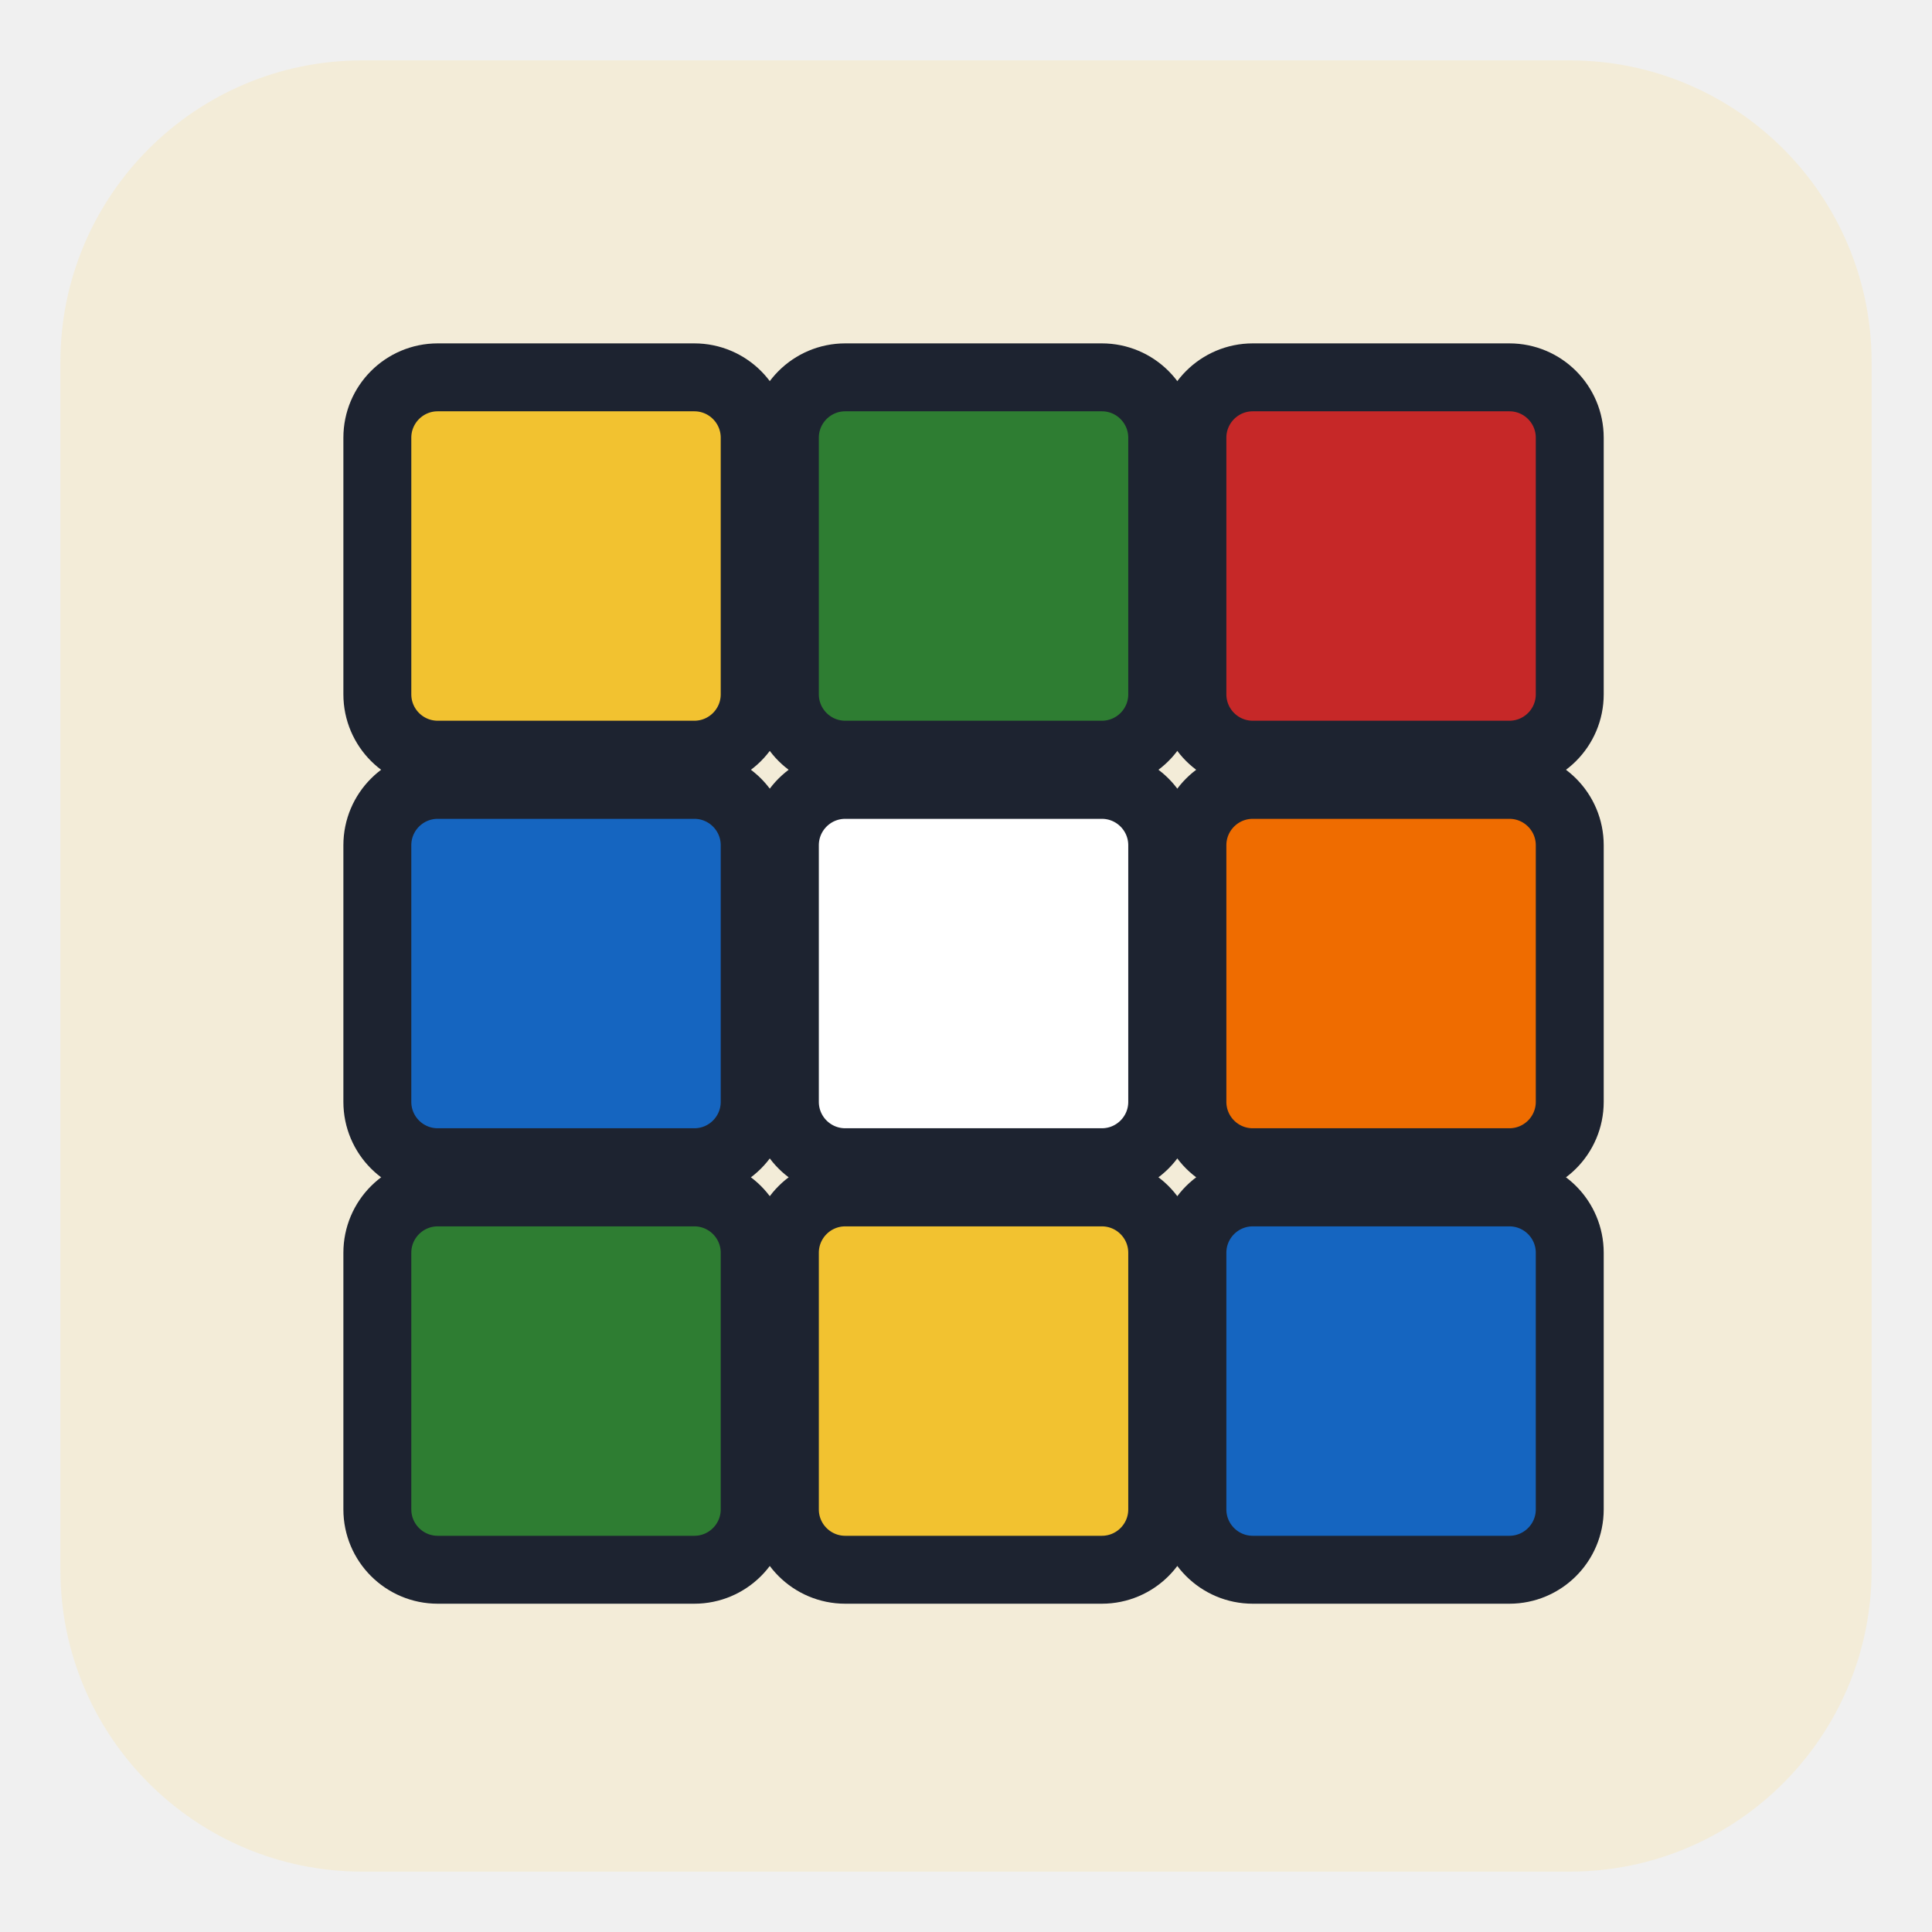
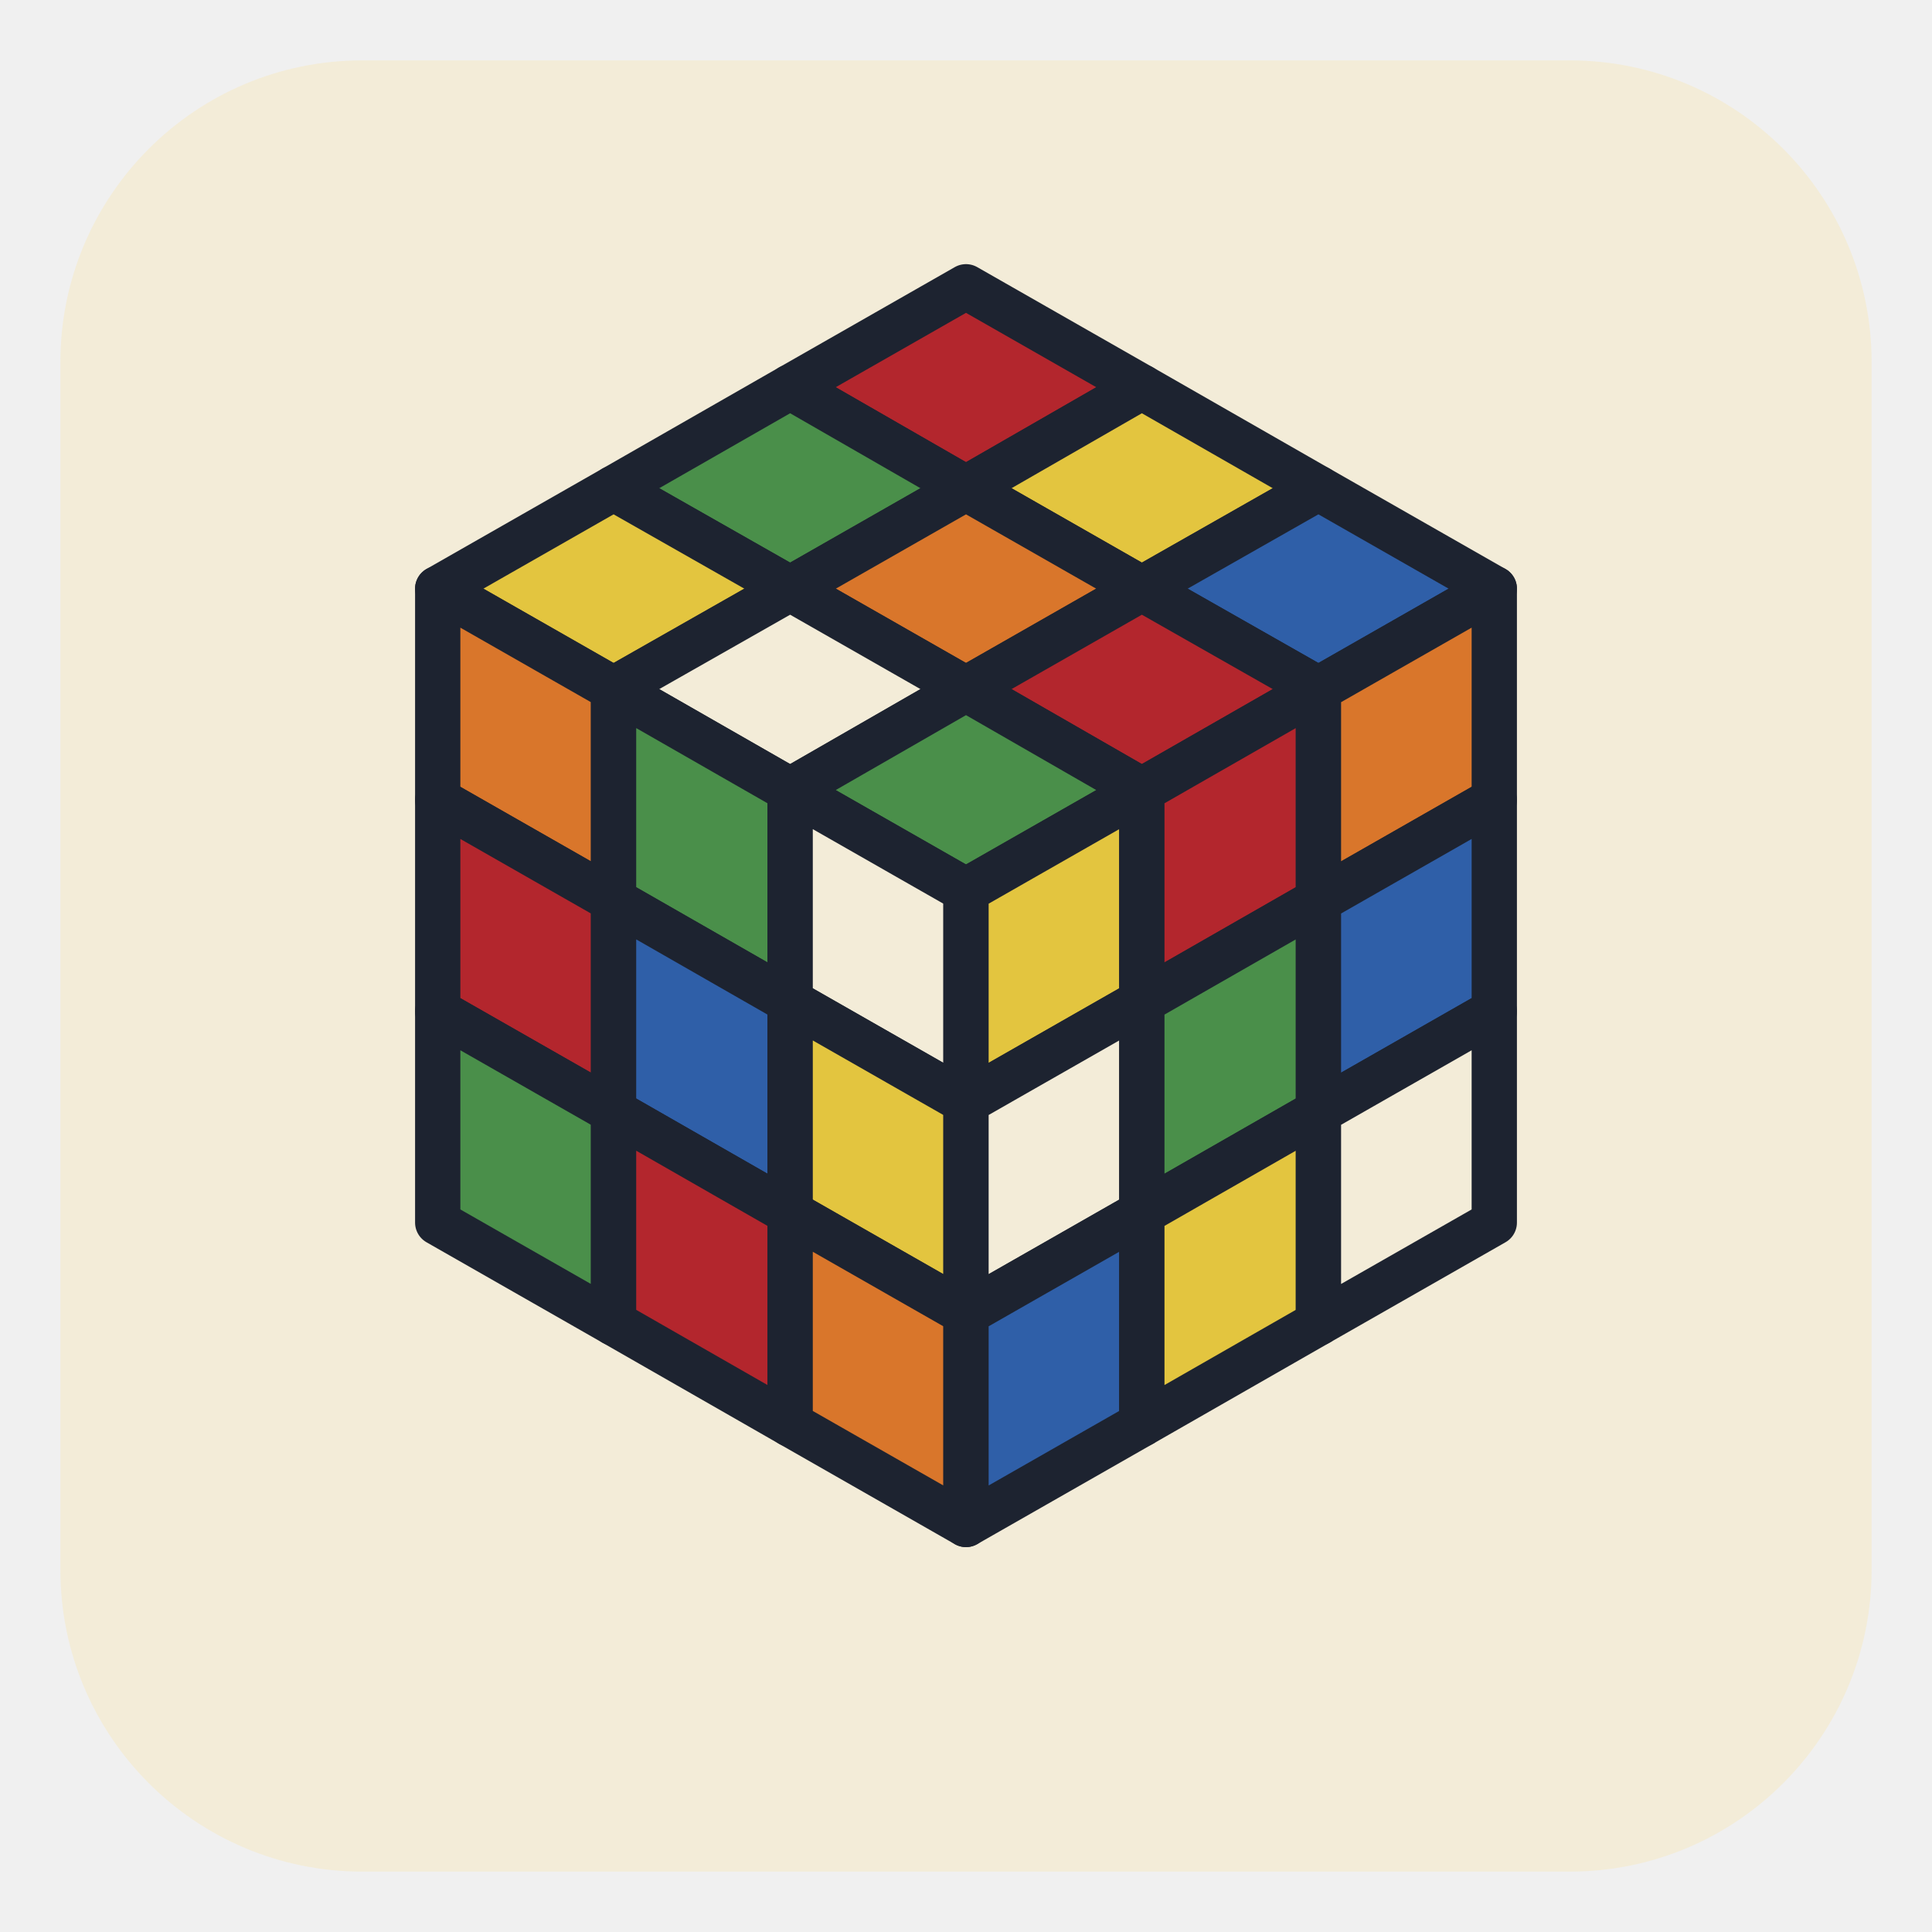
<svg xmlns="http://www.w3.org/2000/svg" width="256" height="256" viewBox="0 0 256 256">
  <rect x="8" y="8" width="240" height="240" rx="40" fill="#f3ecd8" />
-   <g stroke="#1d2330" stroke-width="9" stroke-linejoin="round" stroke-linecap="round">
-     <rect x="50" y="50" width="50" height="50" rx="8" fill="#f2c230" />
-     <rect x="104" y="50" width="50" height="50" rx="8" fill="#2e7d32" />
-     <rect x="158" y="50" width="50" height="50" rx="8" fill="#c62828" />
-     <rect x="50" y="104" width="50" height="50" rx="8" fill="#1565c0" />
-     <rect x="104" y="104" width="50" height="50" rx="8" fill="#ffffff" />
-     <rect x="158" y="104" width="50" height="50" rx="8" fill="#ef6c00" />
-     <rect x="50" y="158" width="50" height="50" rx="8" fill="#2e7d32" />
-     <rect x="104" y="158" width="50" height="50" rx="8" fill="#f2c230" />
-     <rect x="158" y="158" width="50" height="50" rx="8" fill="#1565c0" />
+   <g stroke="#1d2330" stroke-width="6" stroke-linejoin="round" stroke-linecap="round">
+     <polygon points="128.0,38.0 151.3,51.3 128.0,64.7 104.7,51.3" fill="#b3262d" />
+     <polygon points="151.3,51.3 174.7,64.7 151.3,78.0 128.0,64.7" fill="#e3c53f" />
+     <polygon points="174.7,64.7 198.0,78.0 174.7,91.3 151.3,78.0" fill="#2f5fa8" />
+     <polygon points="104.7,51.3 128.0,64.7 104.7,78.0 81.3,64.7" fill="#4a8f4a" />
+     <polygon points="128.0,64.7 151.3,78.0 128.0,91.3 104.7,78.0" fill="#d9762b" />
+     <polygon points="151.3,78.0 174.7,91.3 151.3,104.7 128.0,91.3" fill="#b3262d" />
+     <polygon points="81.3,64.7 104.7,78.0 81.3,91.3 58.0,78.0" fill="#e3c53f" />
+     <polygon points="104.7,78.0 128.0,91.3 104.7,104.7 81.3,91.3" fill="#f3ecd8" />
+     <polygon points="128.0,91.3 151.3,104.7 128.0,118.0 104.7,104.7" fill="#4a8f4a" />
+     <polygon points="58.0,78.0 81.3,91.3 81.3,119.3 58.0,106.0" fill="#d9762b" />
+     <polygon points="81.3,91.3 104.7,104.7 104.7,132.7 81.3,119.3" fill="#4a8f4a" />
+     <polygon points="104.7,104.7 128.0,118.0 128.0,146.0 104.7,132.7" fill="#f3ecd8" />
+     <polygon points="58.0,106.0 81.3,119.3 81.3,147.3 58.0,134.0" fill="#b3262d" />
+     <polygon points="81.3,119.3 104.7,132.7 104.7,160.7 81.3,147.3" fill="#2f5fa8" />
+     <polygon points="104.7,132.7 128.0,146.0 128.0,174.0 104.7,160.7" fill="#e3c53f" />
+     <polygon points="58.0,134.0 81.3,147.3 81.3,175.3 58.0,162.0" fill="#4a8f4a" />
+     <polygon points="81.3,147.3 104.7,160.7 104.7,188.7 81.3,175.3" fill="#b3262d" />
+     <polygon points="104.7,160.7 128.0,174.0 128.0,202.0 104.7,188.7" fill="#d9762b" />
+     <polygon points="128.0,118.0 151.3,104.7 151.3,132.7 128.0,146.0" fill="#e3c53f" />
+     <polygon points="151.3,104.7 174.7,91.3 174.7,119.3 151.3,132.7" fill="#b3262d" />
+     <polygon points="174.7,91.3 198.0,78.0 198.0,106.0 174.7,119.3" fill="#d9762b" />
+     <polygon points="128.0,146.0 151.3,132.7 151.3,160.7 128.0,174.0" fill="#f3ecd8" />
+     <polygon points="151.3,132.7 174.7,119.3 174.7,147.3 151.3,160.7" fill="#4a8f4a" />
+     <polygon points="174.7,119.3 198.0,106.0 198.0,134.0 174.7,147.3" fill="#2f5fa8" />
+     <polygon points="128.0,174.0 151.3,160.7 151.3,188.7 128.0,202.0" fill="#2f5fa8" />
+     <polygon points="151.3,160.7 174.7,147.3 174.7,175.3 151.3,188.7" fill="#e3c53f" />
+     <polygon points="174.7,147.3 198.0,134.0 198.0,162.0 174.7,175.3" fill="#f3ecd8" />
  </g>
</svg>
